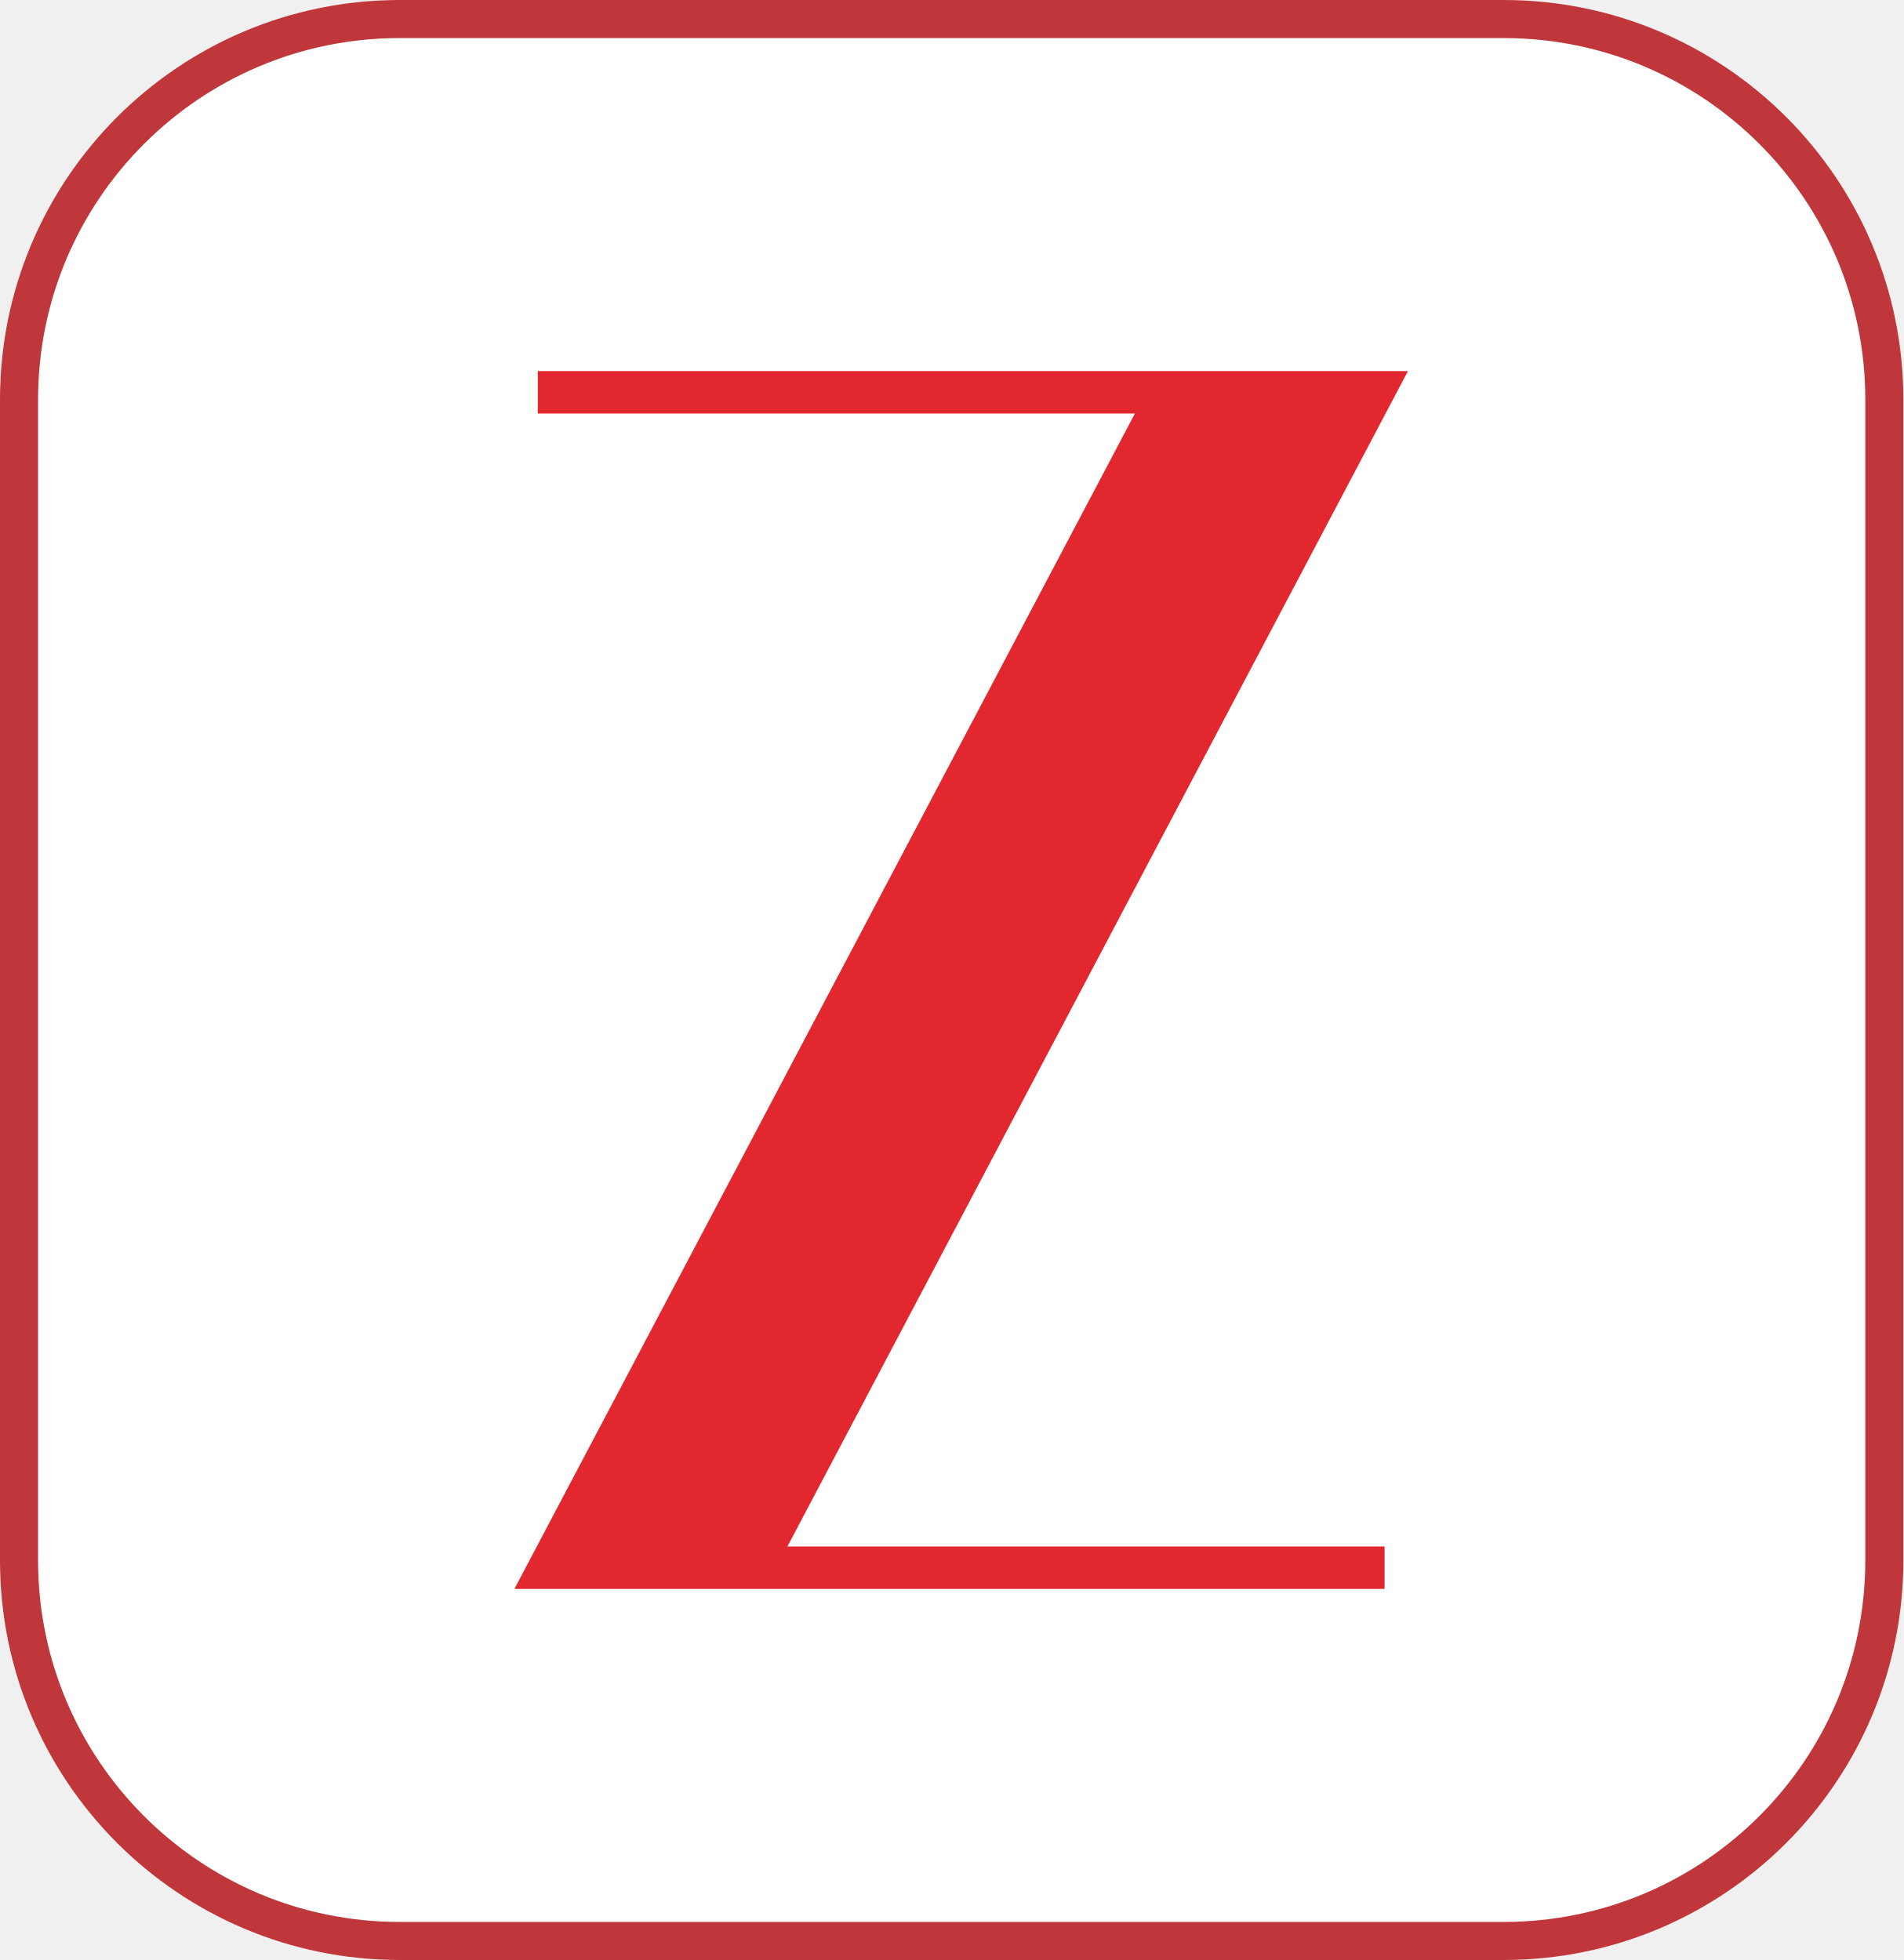
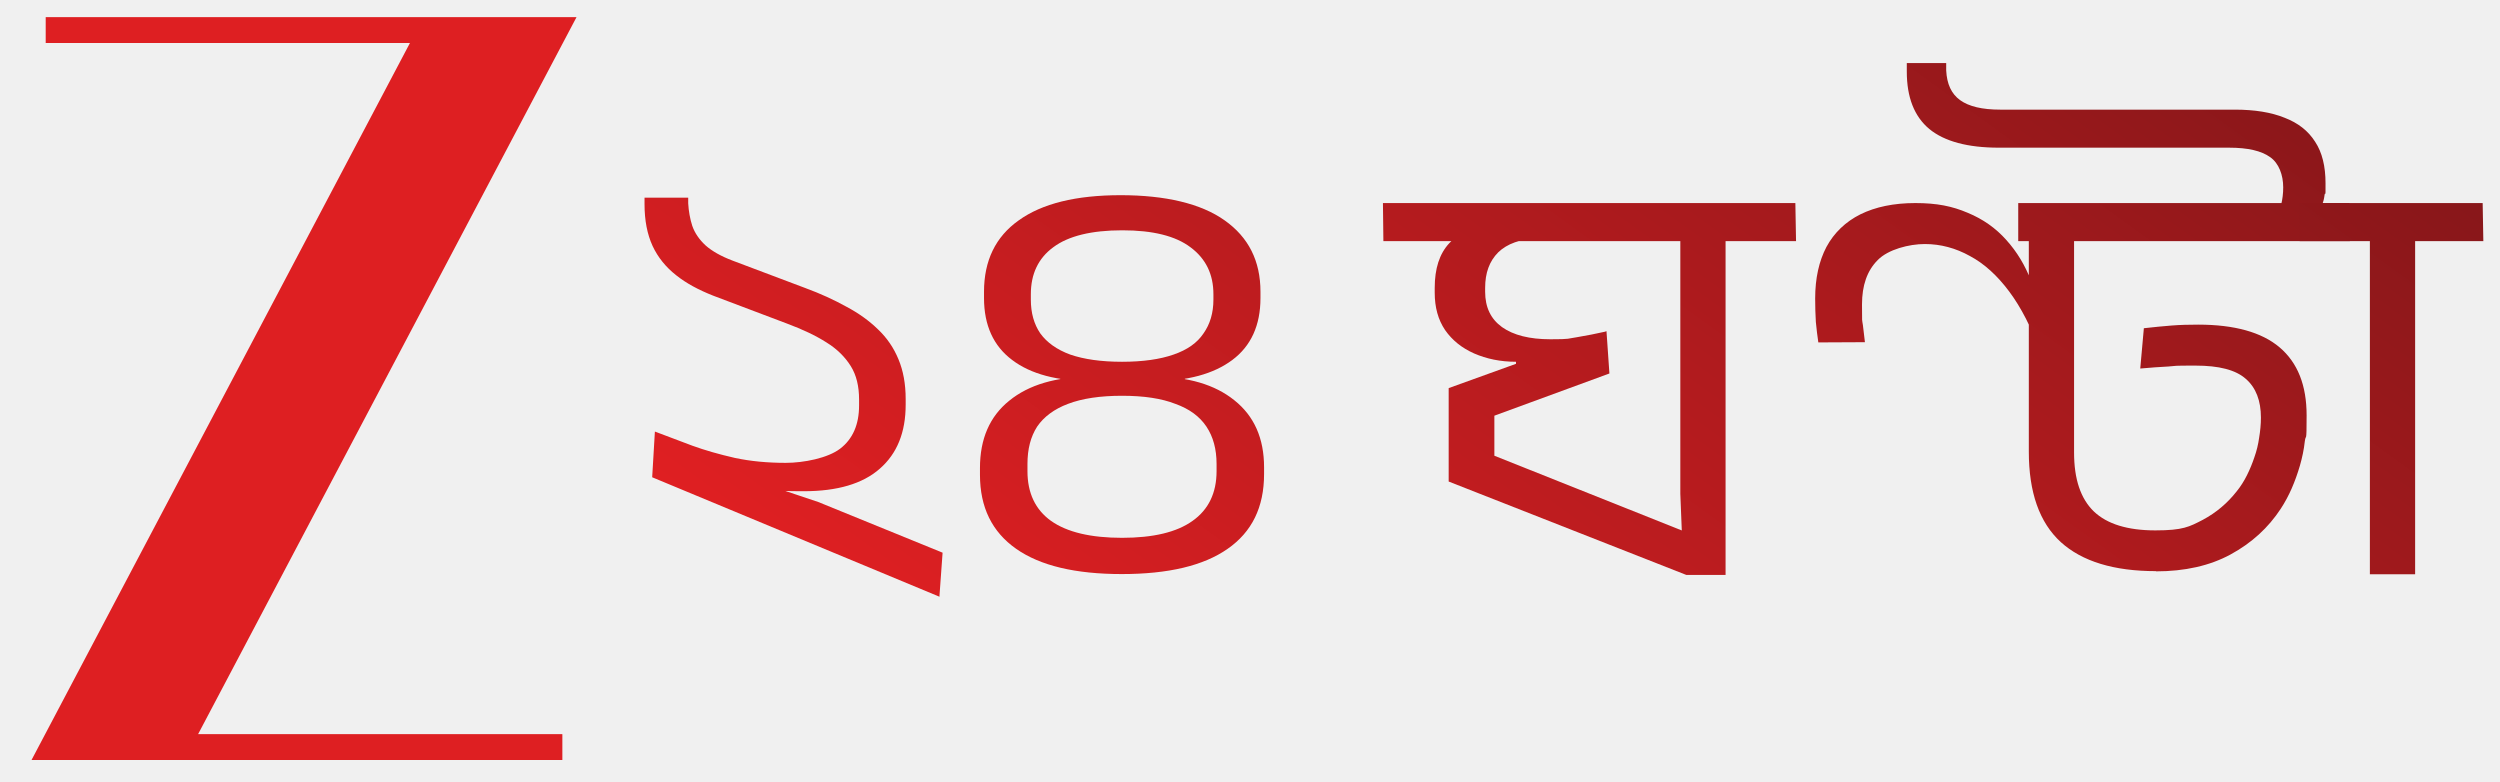
- <svg xmlns="http://www.w3.org/2000/svg" width="100" height="103" viewBox="0 0 100 103">
-   <g id="Group_12" data-name="Group 12" transform="translate(-104 -64)">
-     <g id="Group_1" data-name="Group 1" transform="translate(-211 -142)">
-       <g id="Rectangle_1" data-name="Rectangle 1" transform="translate(315 206)" fill="#fff" stroke="#bf373b" stroke-width="2">
-         <rect width="100" height="103" rx="21" stroke="none" />
-         <rect x="1" y="1" width="98" height="101" rx="20" fill="none" />
-       </g>
-       <path id="Path_1" data-name="Path 1" d="M290.347,334.1H244.629v2.231H276L243.4,398.1h45.718v-2.231H257.744Z" transform="translate(98.626 -108.6)" fill="#e3272e" />
-     </g>
-   </g>
+ <svg xmlns="http://www.w3.org/2000/svg" version="1.1" id="Layer_1" x="0px" y="0px" viewBox="0 0 1110.5 347" style="enable-background:new 0 0 1110.5 347;" xml:space="preserve">
+   <style type="text/css">
+ 	.st0{fill:url(#SVGID_1_);}
+ 	.st1{fill:url(#SVGID_00000133517223368182248770000011332434992540883388_);}
+ 	.st2{fill:url(#SVGID_00000146467403620985657610000010141639022601144473_);}
+ 	.st3{fill:url(#SVGID_00000160912307660476557710000004143538161731198342_);}
+ 	.st4{fill:url(#SVGID_00000121262977997365013780000010614689167653680527_);}
+ 	.st5{fill:#DE1F22;}
+ </style>
+   <linearGradient id="SVGID_1_" gradientUnits="userSpaceOnUse" x1="684.934" y1="-10793.459" x2="287.434" y2="-10241.959" gradientTransform="matrix(1 0 0 1 0 10507.78)">
+     <stop offset="0" style="stop-color:#801619" />
+     <stop offset="1" style="stop-color:#E62023" />
+   </linearGradient>
+   <path class="st0" d="M417.4,265.1L289.7,212l1.2-20.3l16.7,6.3c5.5,2,11.8,3.8,18.8,5.4c7,1.5,14.6,2.2,22.6,2.2s18.7-2.1,24.2-6.3  c5.6-4.3,8.4-10.7,8.4-19.2v-2.6c0-6-1.2-10.9-3.7-14.9s-6.1-7.6-10.8-10.5c-4.7-3-10.6-5.8-17.6-8.4l-32.8-12.4  c-6.3-2.5-11.8-5.4-16.3-9c-4.6-3.6-8.1-7.9-10.5-13c-2.4-5.2-3.6-11.4-3.6-18.6v-2.9h19.4v2.5c0.2,3.5,0.8,6.9,1.8,10  c1.1,3.2,3.1,6.1,5.9,8.7c2.8,2.5,6.8,4.8,12.1,6.8l32.1,12.1c6.8,2.5,12.9,5.3,18.3,8.3c5.5,2.9,10.2,6.3,14.1,10.1  c4,3.8,7,8.2,9.1,13.3c2.1,5,3.2,10.9,3.2,17.6v2.6c0,12.2-3.8,21.7-11.5,28.4c-7.6,6.7-18.9,10-33.7,10s-11.7-0.6-17.8-1.7  c-6.1-1.2-11.5-3.1-16.5-5.5l25.9-2.4l-0.5,11.3l-16.6-7.6l31.9,10.7l55.2,22.5l-1.4,19.4L417.4,265.1L417.4,265.1z" />
+   <linearGradient id="SVGID_00000134963636572031160180000004940408049987179936_" gradientUnits="userSpaceOnUse" x1="779.127" y1="-10725.564" x2="381.627" y2="-10174.064" gradientTransform="matrix(1 0 0 1 0 10507.78)">
+     <stop offset="0" style="stop-color:#801619" />
+     <stop offset="1" style="stop-color:#E62023" />
+   </linearGradient>
+   <path style="fill:url(#SVGID_00000134963636572031160180000004940408049987179936_);" d="M498.4,160.7c9.3,0,16.9-1.1,22.9-3.2  c6.1-2.1,10.5-5.2,13.3-9.4c2.9-4.1,4.4-9.1,4.4-15v-2.4c0-8.9-3.4-15.8-10.1-20.8c-6.7-5.1-16.8-7.6-30.4-7.6s-23.9,2.5-30.6,7.5  c-6.7,4.9-10,11.9-10,20.9v2.4c0,5.9,1.4,10.9,4.2,15c2.9,4,7.3,7.2,13.3,9.4C481.5,159.6,489.1,160.7,498.4,160.7L498.4,160.7  L498.4,160.7z M490,173.2h-19V164h19l-5,5.3c-15.3,0-27.1-3.1-35.4-9.4c-8.3-6.2-12.5-15.4-12.5-27.5v-2.8  c0-13.8,5.1-24.4,15.4-31.7c10.4-7.5,25.5-11.2,45.3-11.2s35.7,3.7,46.2,11.2c10.6,7.5,15.9,18,15.9,31.7v2.8  c0,12.1-4.2,21.3-12.5,27.5s-19.9,9.4-34.9,9.4l-4.9-5.3h18.7v9.2h-18.7l4.9-5.9c15.2,0,27.1,3.5,35.8,10.5  c8.8,7,13.2,16.9,13.2,29.8v3c0,14.7-5.4,25.7-16.2,33.2c-10.7,7.5-26.4,11.2-47,11.2s-36.2-3.7-46.9-11.2  c-10.7-7.5-16.1-18.4-16.1-32.9v-3c0-12.9,4.3-22.9,13-29.9c8.7-7.1,20.9-10.7,36.6-10.7l5,5.9H490L490,173.2z M498.4,238.9  c13.9,0,24.3-2.5,31.3-7.5c7.1-5,10.7-12.4,10.7-22.1v-3.2c0-6.6-1.5-12.1-4.5-16.6s-7.6-7.9-13.8-10.1c-6.1-2.4-14-3.6-23.7-3.6  s-17.7,1.2-24,3.6c-6.1,2.3-10.7,5.7-13.7,10.1c-2.9,4.5-4.3,10-4.3,16.6v3.2c0,9.7,3.5,17.1,10.5,22.1  C474,236.4,484.5,238.9,498.4,238.9z" />
+   <linearGradient id="SVGID_00000108298085218981229830000000406345908739549317_" gradientUnits="userSpaceOnUse" x1="906.74" y1="-10635.155" x2="508.041" y2="-10081.955" gradientTransform="matrix(1 0 0 1 0 10507.78)">
+     <stop offset="0" style="stop-color:#801619" />
+     <stop offset="1" style="stop-color:#E62023" />
+   </linearGradient>
+   <path style="fill:url(#SVGID_00000108298085218981229830000000406345908739549317_);" d="M766.5,255.4h-17.4l-105.6-41.5v-41.5  l70.1-25.3l1.3,18.8l-54.5,20l3.4-7.1V208l-3.6-7l89.3,35.6l-2.2,5.3l-0.9-22.5V102.3h20.1v153l0,0L766.5,255.4z M683.4,105.8  c-8,0.3-14,2.5-17.9,6.3c-3.9,3.9-5.8,9.1-5.8,15.8v1.7c0,6.9,2.5,12.1,7.5,15.7c5.1,3.6,12.2,5.4,21.5,5.4s7.4-0.3,11.7-0.9  c4.3-0.7,8.7-1.6,13.2-2.6l-40.2,15.7v-2.2c-6.9,0-13.1-1.3-18.6-3.7c-5.4-2.4-9.7-5.8-12.9-10.4c-3.1-4.6-4.6-10.1-4.6-16.6v-2.1  c0-8.6,2.1-15.2,6.5-19.9c4.3-4.7,10.5-7.6,18.6-8.8L683.4,105.8L683.4,105.8L683.4,105.8z M614.5,107.1l-0.2-16.9H765v16.9H614.5z   M757.8,97.6h8.7v43.9h-8.7V97.6z M757.8,107.1V90.2h39.7l0.3,16.9H757.8z" />
+   <linearGradient id="SVGID_00000057140927175507848590000000854154284089312397_" gradientUnits="userSpaceOnUse" x1="1037.95" y1="-10530.447" x2="679.05" y2="-10032.447" gradientTransform="matrix(1 0 0 1 0 10507.78)">
+     <stop offset="0" style="stop-color:#801619" />
+     <stop offset="1" style="stop-color:#E62023" />
+   </linearGradient>
+   <path style="fill:url(#SVGID_00000057140927175507848590000000854154284089312397_);" d="M807.7,152.1c-0.4-2.8-0.8-5.8-1.1-9.1  c-0.2-3.3-0.3-6.8-0.3-10.4c0-9,1.7-16.6,5-22.9c3.4-6.3,8.5-11.2,15.1-14.5c6.7-3.3,14.8-5,24.4-5s16.4,1.4,23.2,4.3  c6.8,2.8,12.5,6.8,17.2,12.1c4.7,5.2,8.4,11.3,11.1,18.4h2.2l1.8,31.5c-3.9-10.9-8.5-19.9-13.8-27s-11.1-12.4-17.5-15.8  c-6.3-3.5-13-5.3-20-5.3s-16.3,2.4-20.9,7.1c-4.7,4.7-7,11.2-7,19.8s0,6.3,0.4,9.1c0.3,2.7,0.6,5.3,0.9,7.6L807.7,152.1L807.7,152.1  L807.7,152.1z M957.7,253.7c-18.7,0-32.8-4.3-42.3-12.9c-9.5-8.7-14.2-22.1-14.2-40.2V98.3h20.1V201c0,11.8,2.9,20.5,8.8,26.2  c5.9,5.6,15,8.4,27.3,8.4s15.1-1.6,21.1-4.7c6-3.2,11-7.5,15-12.6c1.8-2.2,3.3-4.6,4.6-7.2c1.3-2.6,2.4-5.3,3.3-8  c1-2.8,1.7-5.7,2.1-8.6c0.5-3,0.8-6,0.8-9c0-7.5-2.2-13.3-6.7-17.2c-4.5-4-11.9-5.9-22.4-5.9s-8.1,0.1-12,0.4  c-3.9,0.2-8,0.5-12.5,0.9l1.6-17.9c4.4-0.5,8.5-0.9,12.3-1.2s7.7-0.4,11.8-0.4c16.2,0,28.3,3.4,36.2,10.1c8,6.8,12,16.8,12,30.2  s-0.3,7.7-0.8,11.5c-0.4,3.8-1.2,7.4-2.2,10.9c-1,3.4-2.2,6.8-3.6,10s-3,6.2-4.9,9.1c-5.5,8.4-12.9,15.2-22.3,20.3  c-9.2,5-20.3,7.5-33.2,7.5l0,0L957.7,253.7z M896.5,107.1V90.2h147.1l0.2,16.9H896.5z M1031.4,91l-14.6,6.2l-6.2,0.4  c2.4-4.2,3.6-9,3.6-14.4s-1.9-10.7-5.8-13.4c-3.9-2.8-9.9-4.2-18.2-4.2H887.9c-13.9,0-24.2-2.8-30.9-8.3c-6.7-5.6-10-14.1-10-25.5  V28h17.5v3.3c0.3,6,2.3,10.4,6.2,13.2c3.9,2.8,9.8,4.2,17.8,4.2h104.2c8.8,0,16.2,1.2,22.1,3.6c6,2.3,10.5,5.8,13.6,10.7  c3.1,4.7,4.6,10.9,4.6,18.4s0,3.4-0.4,5C1032.4,88,1032.1,89.6,1031.4,91L1031.4,91L1031.4,91z" />
+   <linearGradient id="SVGID_00000015313563367752422940000003331983691698526865_" gradientUnits="userSpaceOnUse" x1="1137.329" y1="-10460.362" x2="739.829" y2="-9908.963" gradientTransform="matrix(1 0 0 1 0 10507.78)">
+     <stop offset="0" style="stop-color:#801619" />
+     <stop offset="1" style="stop-color:#E62023" />
+   </linearGradient>
+   <path style="fill:url(#SVGID_00000015313563367752422940000003331983691698526865_);" d="M1052.7,255.1V101.3h20.1v153.8H1052.7z   M1021.5,107.1l-0.2-16.9h50.6v16.9H1021.5z M1064.1,97.6h8.7v43.9h-8.7V97.6z M1064.1,107.1V90.2h38.7l0.3,16.9H1064.1z" />
+   <path class="st5" d="M256.1,7.6H20.3v11.5h161.8L14,337.6h235.8v-11.5H88L256.1,7.6L256.1,7.6z" />
</svg>
